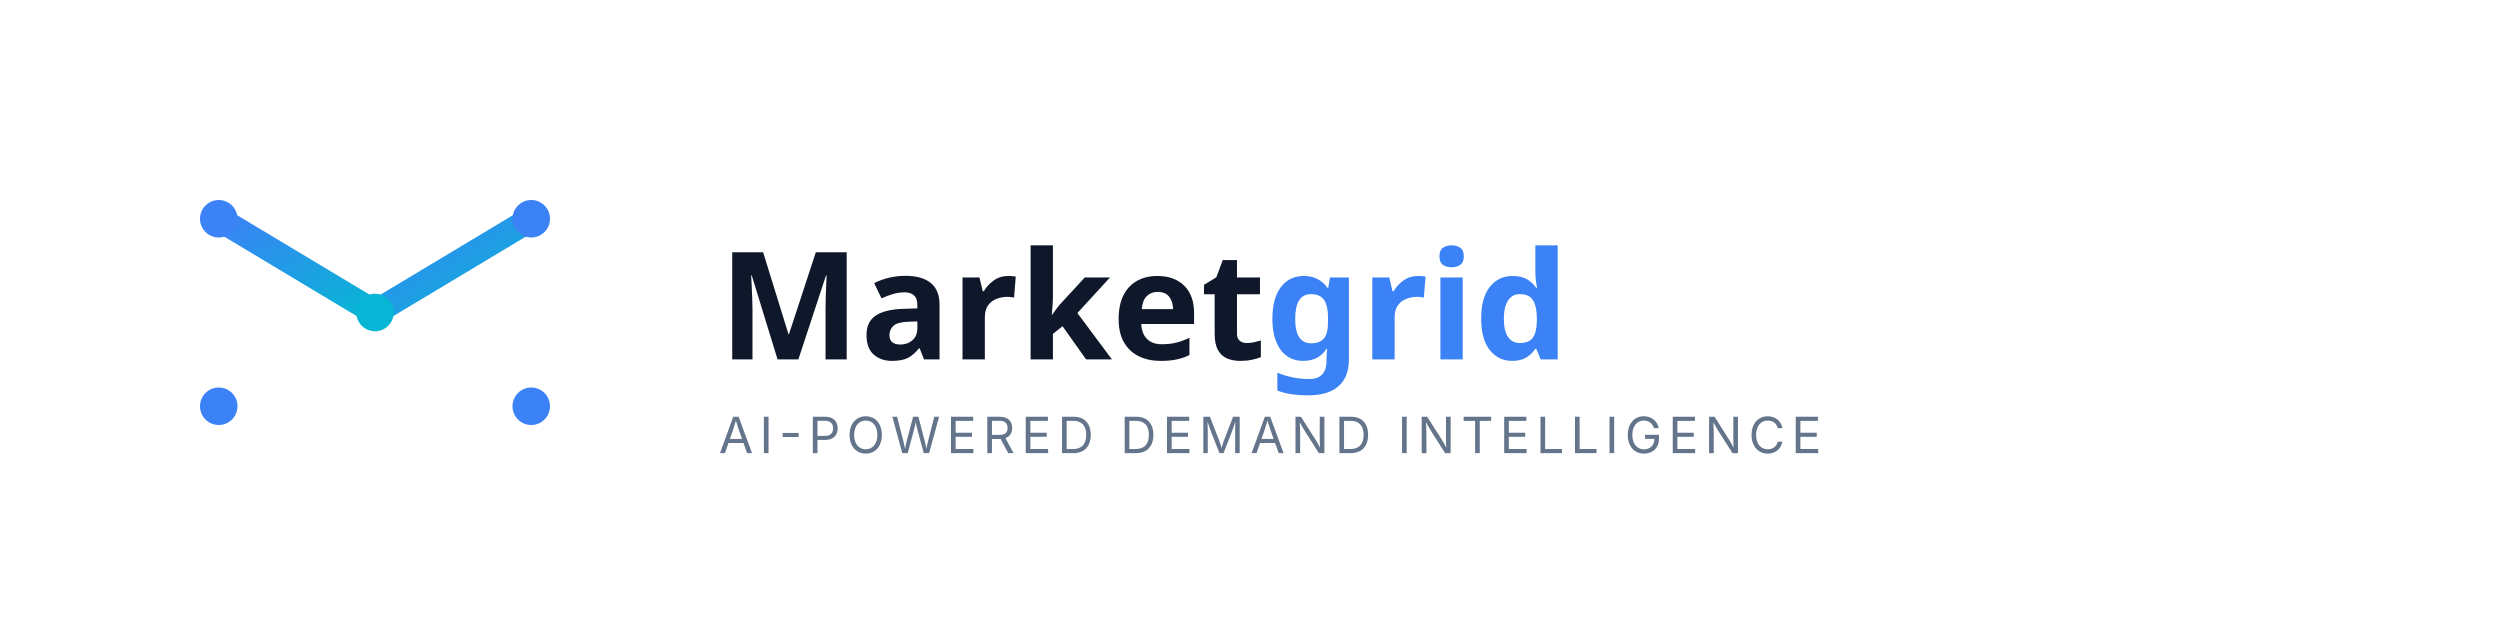
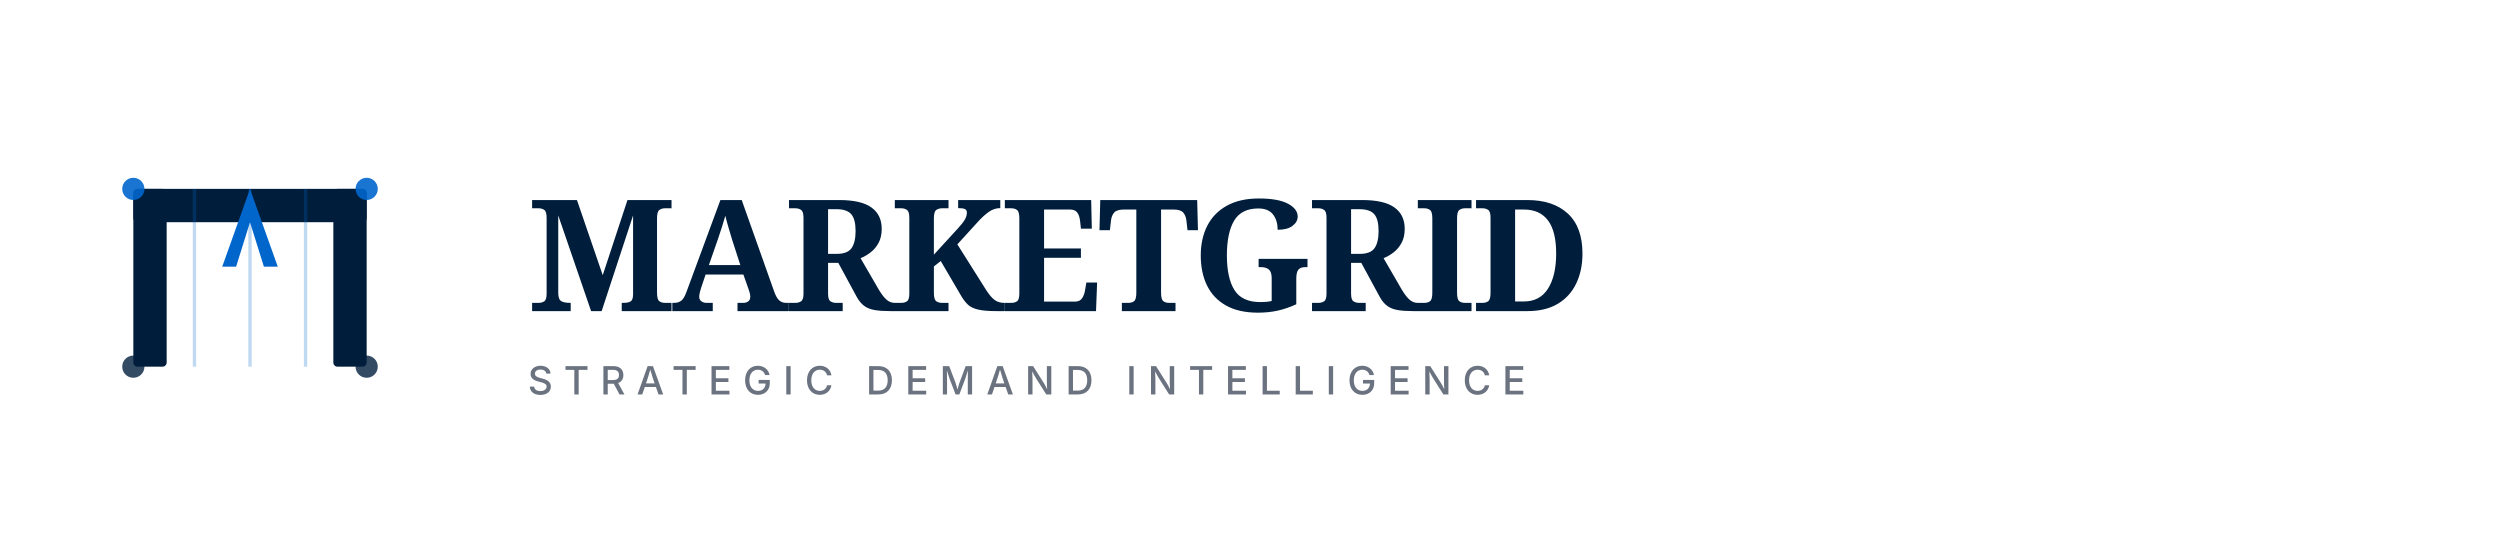
- <svg xmlns="http://www.w3.org/2000/svg" width="800" height="200" viewBox="0 0 800 200" fill="none">
+ <svg xmlns="http://www.w3.org/2000/svg" width="900" height="200" viewBox="0 0 900 200" fill="none">
  <defs>
-     <linearGradient id="brandGradient" x1="0%" y1="0%" x2="100%" y2="100%">
-       <stop offset="0%" style="stop-color:#3B82F6;stop-opacity:1" />
-       <stop offset="100%" style="stop-color:#06B6D4;stop-opacity:1" />
+     <linearGradient id="premiumGradient" x1="0%" y1="0%" x2="100%" y2="100%">
+       <stop offset="0%" style="stop-color:#001E3C;stop-opacity:1" />
+       <stop offset="100%" style="stop-color:#0066CC;stop-opacity:1" />
    </linearGradient>
  </defs>
-   <g id="icon" transform="translate(20, 0)">
-     <line x1="50" y1="70" x2="50" y2="130" stroke="url(#brandGradient)" stroke-width="8" stroke-linecap="round" />
-     <line x1="50" y1="70" x2="100" y2="100" stroke="url(#brandGradient)" stroke-width="8" stroke-linecap="round" />
-     <line x1="100" y1="100" x2="150" y2="70" stroke="url(#brandGradient)" stroke-width="8" stroke-linecap="round" />
-     <line x1="150" y1="70" x2="150" y2="130" stroke="url(#brandGradient)" stroke-width="8" stroke-linecap="round" />
-     <circle cx="50" cy="70" r="6" fill="#3B82F6" />
-     <circle cx="50" cy="130" r="6" fill="#3B82F6" />
-     <circle cx="100" cy="100" r="6" fill="#06B6D4" />
-     <circle cx="150" cy="70" r="6" fill="#3B82F6" />
-     <circle cx="150" cy="130" r="6" fill="#3B82F6" />
+   <g id="icon" transform="translate(40, 50)">
+     <rect x="8" y="18" width="12" height="64" fill="#001E3C" rx="1.5" />
+     <rect x="80" y="18" width="12" height="64" fill="#001E3C" rx="1.5" />
+     <rect x="8" y="18" width="84" height="12" fill="#001E3C" rx="1.5" />
+     <path d="M 50 18 L 40 46 L 45 46 L 50 30 L 55 46 L 60 46 Z" fill="#0066CC" />
+     <line x1="30" y1="18" x2="30" y2="82" stroke="#0066CC" stroke-width="1.2" opacity="0.25" />
+     <line x1="50" y1="18" x2="50" y2="82" stroke="#0066CC" stroke-width="1.2" opacity="0.25" />
+     <line x1="70" y1="18" x2="70" y2="82" stroke="#0066CC" stroke-width="1.2" opacity="0.25" />
+     <circle cx="8" cy="18" r="4" fill="#0066CC" opacity="0.9" />
+     <circle cx="92" cy="18" r="4" fill="#0066CC" opacity="0.9" />
+     <circle cx="8" cy="82" r="4" fill="#001E3C" opacity="0.8" />
+     <circle cx="92" cy="82" r="4" fill="#001E3C" opacity="0.8" />
  </g>
-   <text x="230" y="115" font-family="Montserrat, sans-serif" font-size="48" font-weight="700" fill="#0F172A">
-     Market<tspan fill="#3B82F6">grid</tspan>
-   </text>
-   <text x="230" y="145" font-family="Inter, sans-serif" font-size="16" font-weight="400" fill="#64748B" letter-spacing="2">
-     AI-POWERED DEMAND INTELLIGENCE
+   <g id="wordmark">
+     <text x="190" y="112" font-family="'Playfair Display', Georgia, serif" font-size="56" font-weight="700" fill="#001E3C" letter-spacing="-1.5">
+       MARKETGRID
+     </text>
+   </g>
+   <text x="190" y="142" font-family="'Inter', 'Helvetica Neue', sans-serif" font-size="14" font-weight="500" fill="#6B7280" letter-spacing="4">
+     STRATEGIC DEMAND INTELLIGENCE
  </text>
</svg>
